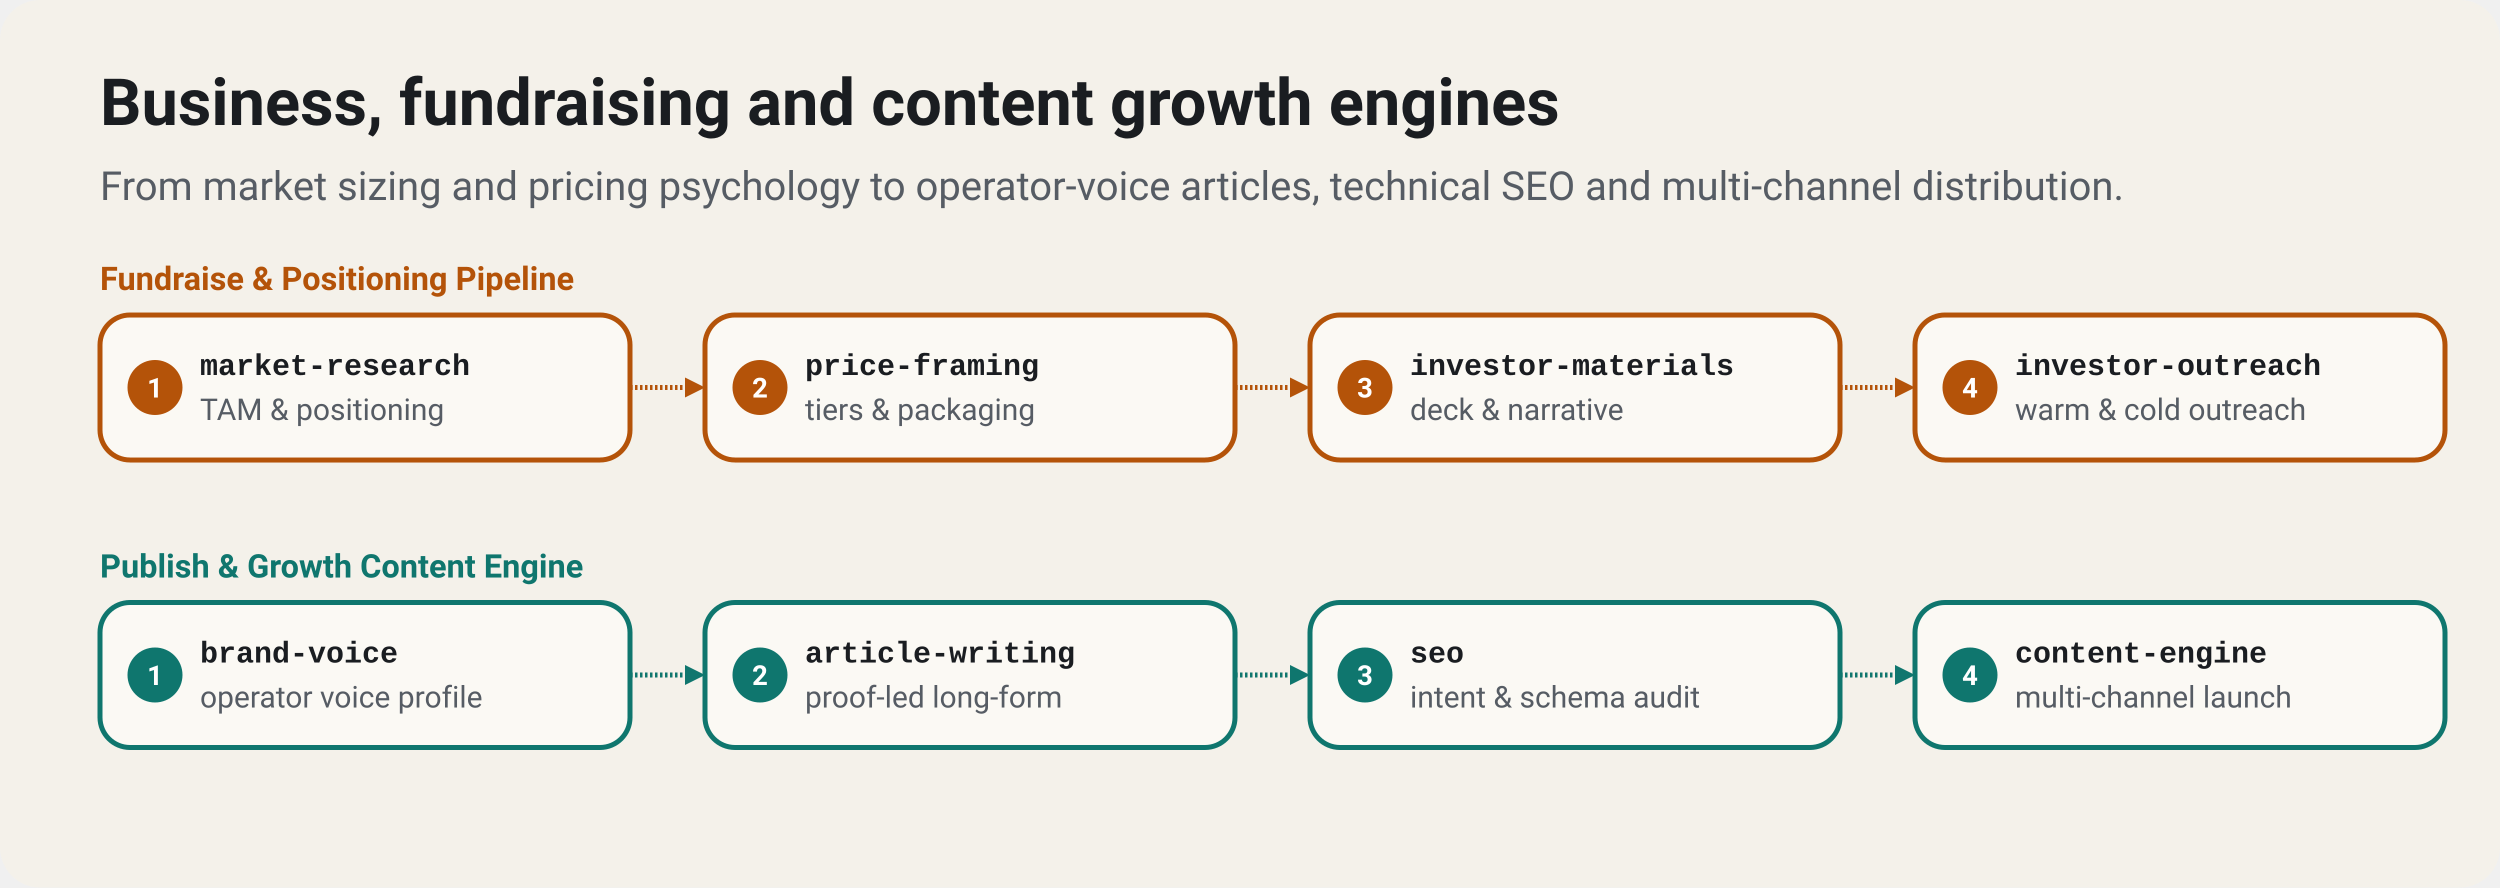
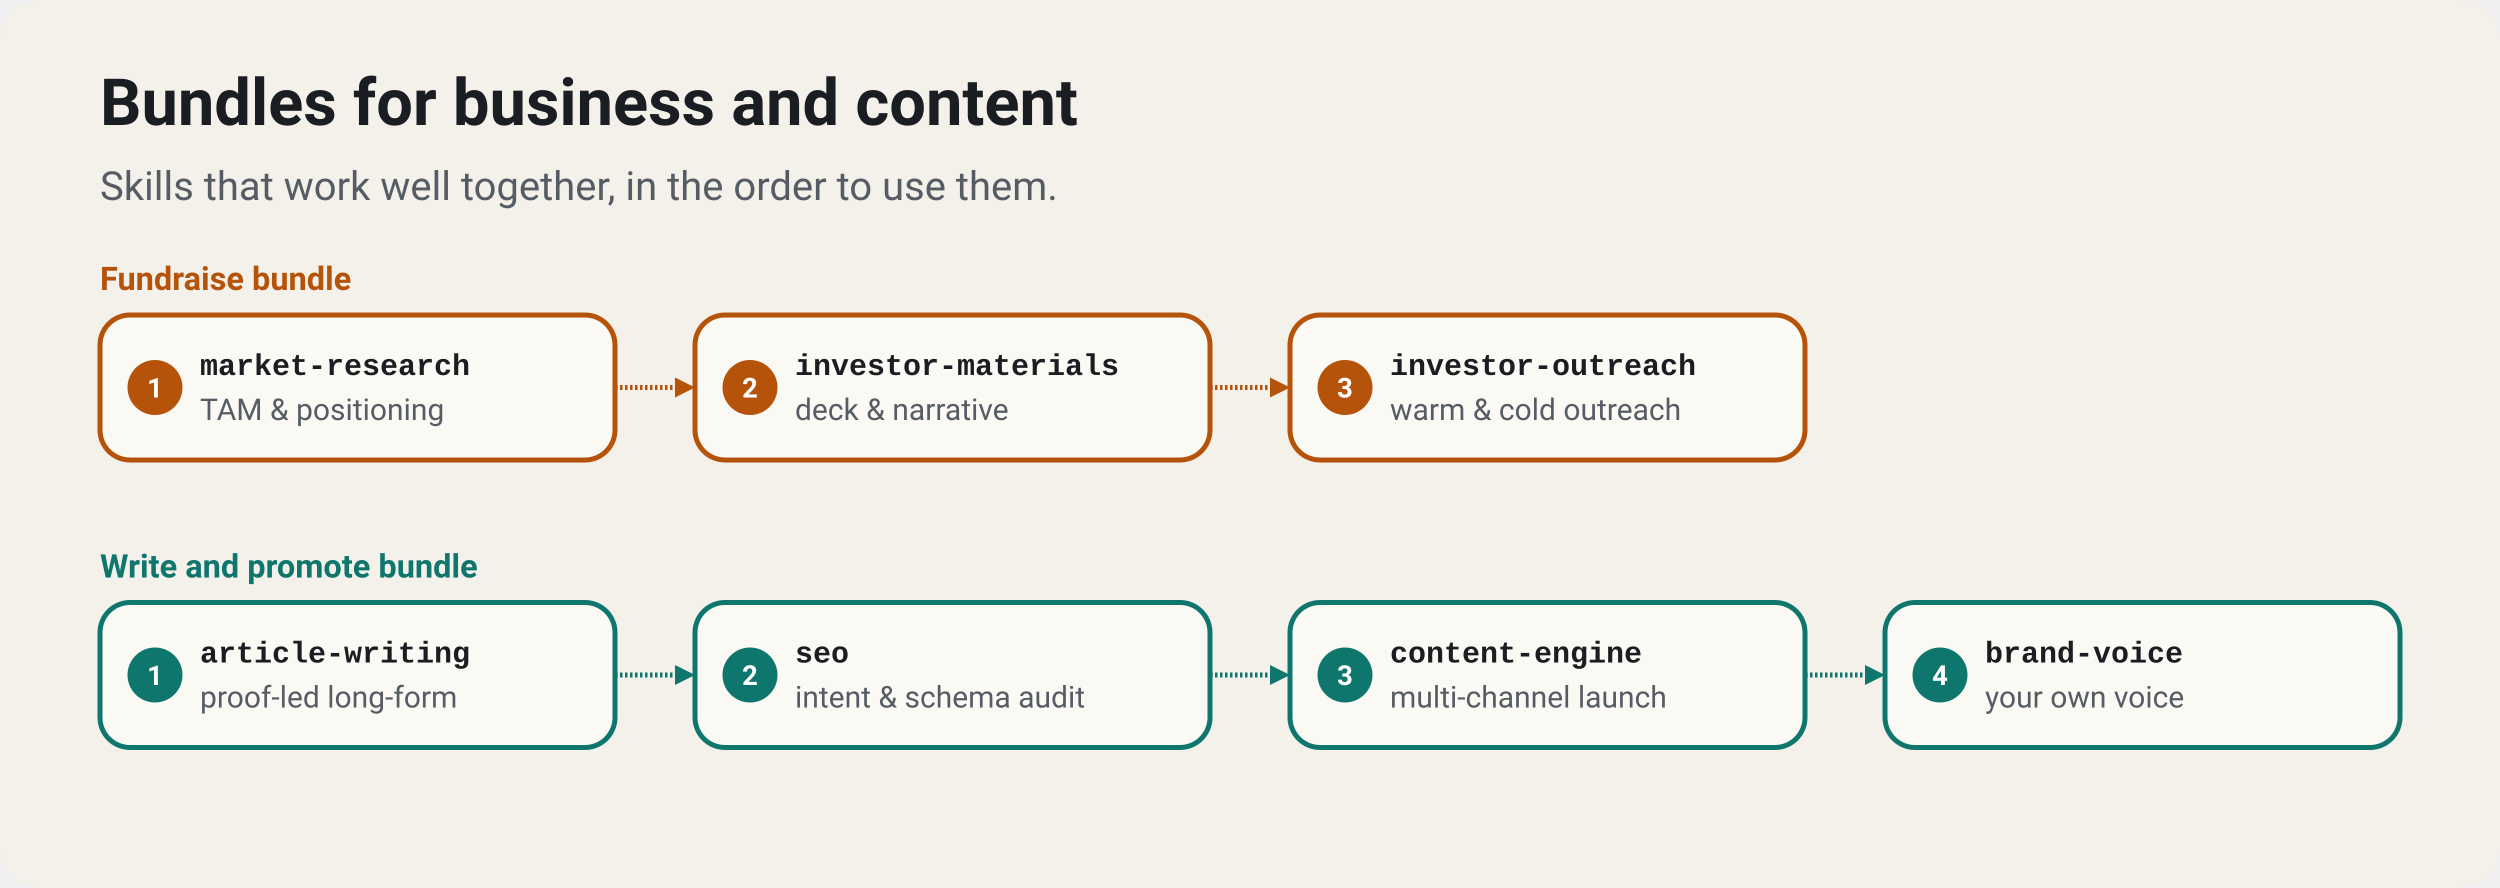
<svg xmlns="http://www.w3.org/2000/svg" width="1000" height="355" viewBox="0 0 1000 355" role="img" aria-labelledby="t d">
  <style>
text{font-family:ui-sans-serif, system-ui, -apple-system, 'Segoe UI', Roboto, 'Helvetica Neue', Arial, sans-serif}
.mono{font-family:ui-monospace, SFMono-Regular, 'SF Mono', Menlo, Consolas, 'Liberation Mono', monospace}
.draw{stroke-dasharray:1;stroke-dashoffset:0;animation:draw 1.1s cubic-bezier(.23,1,.32,1) both}
.rise{animation:rise .7s cubic-bezier(.23,1,.32,1) both}
.fade{animation:fade .8s ease-out both}
.grow{transform-box:fill-box;transform-origin:left center;animation:grow 1.1s cubic-bezier(.23,1,.32,1) both}
.pop{transform-box:fill-box;transform-origin:center;animation:pop .5s cubic-bezier(.23,1,.32,1) both}
.glow{animation:glow 2.6s ease-in-out infinite}
.blink{animation:blink 1s steps(1) infinite}
@keyframes draw{from{stroke-dashoffset:1}to{stroke-dashoffset:0}}
@keyframes rise{from{opacity:0;transform:translateY(10px)}to{opacity:1;transform:none}}
@keyframes fade{from{opacity:0}to{opacity:1}}
@keyframes grow{from{transform:scaleX(0)}to{transform:scaleX(1)}}
@keyframes pop{from{opacity:0;transform:scale(.6)}to{opacity:1;transform:scale(1)}}
@keyframes glow{0%,100%{opacity:.45}50%{opacity:1}}
@keyframes blink{0%{opacity:1}50%{opacity:0}}
@media (prefers-reduced-motion:reduce){*{animation:none!important}.pulse,.cover{display:none}}
</style>
  <rect width="1000" height="355" rx="16" fill="#f4f1ea" />
-   <text x="40" y="50" font-size="26" font-weight="700" fill="#1a1d21" text-anchor="start" class="rise">Business, fundraising and content growth engines</text>
-   <text x="40" y="80" font-size="16" font-weight="400" fill="#565c64" text-anchor="start" class="rise" style="animation-delay:0.10s">From market sizing and pricing psychology to operator-voice articles, technical SEO and multi-channel distribution.</text>
-   <text x="40" y="116" font-size="13" font-weight="700" fill="#b45309" text-anchor="start" class="fade" style="animation-delay:0.15s">Fundraise &amp; Positioning Pipeline</text>
+   <text x="40" y="50" font-size="26" font-weight="700" fill="#1a1d21" text-anchor="start" class="rise">Bundles for business and content</text>
+   <text x="40" y="80" font-size="16" font-weight="400" fill="#565c64" text-anchor="start" class="rise" style="animation-delay:0.10s">Skills that work well together, in the order to use them.</text>
+   <text x="40" y="116" font-size="13" font-weight="700" fill="#b45309" text-anchor="start" class="fade" style="animation-delay:0.15s">Fundraise bundle</text>
  <g class="rise" style="animation-delay:0.20s">
-     <rect x="40" y="126" width="212" height="58" rx="12" fill="#fbf9f4" stroke="#b45309" stroke-width="2" />
+     <rect x="40" y="126" width="206" height="58" rx="12" fill="#fbf9f4" stroke="#b45309" stroke-width="2" />
    <circle cx="62" cy="155" r="11" fill="#b45309" />
    <text x="62" y="159" font-size="11" font-weight="700" fill="#ffffff" text-anchor="middle">1</text>
    <text x="80" y="150" font-size="12" font-weight="700" fill="#1a1d21" text-anchor="start" class="mono">market-research</text>
    <text x="80" y="168" font-size="12" font-weight="400" fill="#565c64" text-anchor="start">TAM &amp; positioning</text>
  </g>
-   <path class="draw" pathLength="1" d="M252 155 H276" fill="none" stroke="#b45309" stroke-width="2" style="animation-delay:0.60s" />
-   <path class="fade" d="M282 155 l-8 -4 v8 z" fill="#b45309" style="animation-delay:1.10s" />
+   <path class="draw" pathLength="1" d="M246 155 H272" fill="none" stroke="#b45309" stroke-width="2" style="animation-delay:0.60s" />
+   <path class="fade" d="M278 155 l-8 -4 v8 z" fill="#b45309" style="animation-delay:1.10s" />
  <circle class="pulse" r="4" fill="#b45309" opacity="0">
-     <animateMotion path="M252 155 H276" dur="1.8s" begin="1.8s" repeatCount="indefinite" />
+     <animateMotion path="M246 155 H272" dur="1.8s" begin="1.8s" repeatCount="indefinite" />
    <animate attributeName="opacity" values="0;1;1;0" keyTimes="0;.1;.85;1" dur="1.8s" begin="1.8s" repeatCount="indefinite" />
  </circle>
  <g class="rise" style="animation-delay:0.32s">
-     <rect x="282" y="126" width="212" height="58" rx="12" fill="#fbf9f4" stroke="#b45309" stroke-width="2" />
-     <circle cx="304" cy="155" r="11" fill="#b45309" />
-     <text x="304" y="159" font-size="11" font-weight="700" fill="#ffffff" text-anchor="middle">2</text>
-     <text x="322" y="150" font-size="12" font-weight="700" fill="#1a1d21" text-anchor="start" class="mono">price-framing</text>
-     <text x="322" y="168" font-size="12" font-weight="400" fill="#565c64" text-anchor="start">tiers &amp; packaging</text>
+     <rect x="278" y="126" width="206" height="58" rx="12" fill="#fbf9f4" stroke="#b45309" stroke-width="2" />
+     <circle cx="300" cy="155" r="11" fill="#b45309" />
+     <text x="300" y="159" font-size="11" font-weight="700" fill="#ffffff" text-anchor="middle">2</text>
+     <text x="318" y="150" font-size="12" font-weight="700" fill="#1a1d21" text-anchor="start" class="mono">investor-materials</text>
+     <text x="318" y="168" font-size="12" font-weight="400" fill="#565c64" text-anchor="start">deck &amp; narrative</text>
  </g>
-   <path class="draw" pathLength="1" d="M494 155 H518" fill="none" stroke="#b45309" stroke-width="2" style="animation-delay:0.75s" />
-   <path class="fade" d="M524 155 l-8 -4 v8 z" fill="#b45309" style="animation-delay:1.25s" />
+   <path class="draw" pathLength="1" d="M484 155 H510" fill="none" stroke="#b45309" stroke-width="2" style="animation-delay:0.75s" />
+   <path class="fade" d="M516 155 l-8 -4 v8 z" fill="#b45309" style="animation-delay:1.25s" />
  <circle class="pulse" r="4" fill="#b45309" opacity="0">
-     <animateMotion path="M494 155 H518" dur="1.8s" begin="2.15s" repeatCount="indefinite" />
+     <animateMotion path="M484 155 H510" dur="1.8s" begin="2.15s" repeatCount="indefinite" />
    <animate attributeName="opacity" values="0;1;1;0" keyTimes="0;.1;.85;1" dur="1.8s" begin="2.15s" repeatCount="indefinite" />
  </circle>
  <g class="rise" style="animation-delay:0.44s">
-     <rect x="524" y="126" width="212" height="58" rx="12" fill="#fbf9f4" stroke="#b45309" stroke-width="2" />
-     <circle cx="546" cy="155" r="11" fill="#b45309" />
-     <text x="546" y="159" font-size="11" font-weight="700" fill="#ffffff" text-anchor="middle">3</text>
-     <text x="564" y="150" font-size="12" font-weight="700" fill="#1a1d21" text-anchor="start" class="mono">investor-materials</text>
-     <text x="564" y="168" font-size="12" font-weight="400" fill="#565c64" text-anchor="start">deck &amp; narrative</text>
+     <rect x="516" y="126" width="206" height="58" rx="12" fill="#fbf9f4" stroke="#b45309" stroke-width="2" />
+     <circle cx="538" cy="155" r="11" fill="#b45309" />
+     <text x="538" y="159" font-size="11" font-weight="700" fill="#ffffff" text-anchor="middle">3</text>
+     <text x="556" y="150" font-size="12" font-weight="700" fill="#1a1d21" text-anchor="start" class="mono">investor-outreach</text>
+     <text x="556" y="168" font-size="12" font-weight="400" fill="#565c64" text-anchor="start">warm &amp; cold outreach</text>
  </g>
-   <path class="draw" pathLength="1" d="M736 155 H760" fill="none" stroke="#b45309" stroke-width="2" style="animation-delay:0.90s" />
-   <path class="fade" d="M766 155 l-8 -4 v8 z" fill="#b45309" style="animation-delay:1.40s" />
-   <circle class="pulse" r="4" fill="#b45309" opacity="0">
-     <animateMotion path="M736 155 H760" dur="1.8s" begin="2.5s" repeatCount="indefinite" />
-     <animate attributeName="opacity" values="0;1;1;0" keyTimes="0;.1;.85;1" dur="1.8s" begin="2.5s" repeatCount="indefinite" />
-   </circle>
-   <g class="rise" style="animation-delay:0.56s">
-     <rect x="766" y="126" width="212" height="58" rx="12" fill="#fbf9f4" stroke="#b45309" stroke-width="2" />
-     <circle cx="788" cy="155" r="11" fill="#b45309" />
-     <text x="788" y="159" font-size="11" font-weight="700" fill="#ffffff" text-anchor="middle">4</text>
-     <text x="806" y="150" font-size="12" font-weight="700" fill="#1a1d21" text-anchor="start" class="mono">investor-outreach</text>
-     <text x="806" y="168" font-size="12" font-weight="400" fill="#565c64" text-anchor="start">warm &amp; cold outreach</text>
-   </g>
-   <text x="40" y="231" font-size="13" font-weight="700" fill="#0f766e" text-anchor="start" class="fade" style="animation-delay:0.35s">Publish &amp; Growth Content Engine</text>
+   <text x="40" y="231" font-size="13" font-weight="700" fill="#0f766e" text-anchor="start" class="fade" style="animation-delay:0.35s">Write and promote bundle</text>
  <g class="rise" style="animation-delay:0.40s">
-     <rect x="40" y="241" width="212" height="58" rx="12" fill="#fbf9f4" stroke="#0f766e" stroke-width="2" />
+     <rect x="40" y="241" width="206" height="58" rx="12" fill="#fbf9f4" stroke="#0f766e" stroke-width="2" />
    <circle cx="62" cy="270" r="11" fill="#0f766e" />
    <text x="62" y="274" font-size="11" font-weight="700" fill="#ffffff" text-anchor="middle">1</text>
-     <text x="80" y="265" font-size="12" font-weight="700" fill="#1a1d21" text-anchor="start" class="mono">brand-voice</text>
-     <text x="80" y="283" font-size="12" font-weight="400" fill="#565c64" text-anchor="start">operator voice profile</text>
+     <text x="80" y="265" font-size="12" font-weight="700" fill="#1a1d21" text-anchor="start" class="mono">article-writing</text>
+     <text x="80" y="283" font-size="12" font-weight="400" fill="#565c64" text-anchor="start">proof-led long-form</text>
  </g>
-   <path class="draw" pathLength="1" d="M252 270 H276" fill="none" stroke="#0f766e" stroke-width="2" style="animation-delay:0.80s" />
-   <path class="fade" d="M282 270 l-8 -4 v8 z" fill="#0f766e" style="animation-delay:1.30s" />
+   <path class="draw" pathLength="1" d="M246 270 H272" fill="none" stroke="#0f766e" stroke-width="2" style="animation-delay:0.80s" />
+   <path class="fade" d="M278 270 l-8 -4 v8 z" fill="#0f766e" style="animation-delay:1.30s" />
  <circle class="pulse" r="4" fill="#0f766e" opacity="0">
-     <animateMotion path="M252 270 H276" dur="1.8s" begin="2.2s" repeatCount="indefinite" />
+     <animateMotion path="M246 270 H272" dur="1.8s" begin="2.2s" repeatCount="indefinite" />
    <animate attributeName="opacity" values="0;1;1;0" keyTimes="0;.1;.85;1" dur="1.8s" begin="2.2s" repeatCount="indefinite" />
  </circle>
  <g class="rise" style="animation-delay:0.52s">
-     <rect x="282" y="241" width="212" height="58" rx="12" fill="#fbf9f4" stroke="#0f766e" stroke-width="2" />
-     <circle cx="304" cy="270" r="11" fill="#0f766e" />
-     <text x="304" y="274" font-size="11" font-weight="700" fill="#ffffff" text-anchor="middle">2</text>
-     <text x="322" y="265" font-size="12" font-weight="700" fill="#1a1d21" text-anchor="start" class="mono">article-writing</text>
-     <text x="322" y="283" font-size="12" font-weight="400" fill="#565c64" text-anchor="start">proof-led long-form</text>
+     <rect x="278" y="241" width="206" height="58" rx="12" fill="#fbf9f4" stroke="#0f766e" stroke-width="2" />
+     <circle cx="300" cy="270" r="11" fill="#0f766e" />
+     <text x="300" y="274" font-size="11" font-weight="700" fill="#ffffff" text-anchor="middle">2</text>
+     <text x="318" y="265" font-size="12" font-weight="700" fill="#1a1d21" text-anchor="start" class="mono">seo</text>
+     <text x="318" y="283" font-size="12" font-weight="400" fill="#565c64" text-anchor="start">intent &amp; schema audit</text>
  </g>
-   <path class="draw" pathLength="1" d="M494 270 H518" fill="none" stroke="#0f766e" stroke-width="2" style="animation-delay:0.95s" />
-   <path class="fade" d="M524 270 l-8 -4 v8 z" fill="#0f766e" style="animation-delay:1.45s" />
+   <path class="draw" pathLength="1" d="M484 270 H510" fill="none" stroke="#0f766e" stroke-width="2" style="animation-delay:0.95s" />
+   <path class="fade" d="M516 270 l-8 -4 v8 z" fill="#0f766e" style="animation-delay:1.45s" />
  <circle class="pulse" r="4" fill="#0f766e" opacity="0">
-     <animateMotion path="M494 270 H518" dur="1.8s" begin="2.55s" repeatCount="indefinite" />
+     <animateMotion path="M484 270 H510" dur="1.8s" begin="2.55s" repeatCount="indefinite" />
    <animate attributeName="opacity" values="0;1;1;0" keyTimes="0;.1;.85;1" dur="1.8s" begin="2.55s" repeatCount="indefinite" />
  </circle>
  <g class="rise" style="animation-delay:0.64s">
-     <rect x="524" y="241" width="212" height="58" rx="12" fill="#fbf9f4" stroke="#0f766e" stroke-width="2" />
-     <circle cx="546" cy="270" r="11" fill="#0f766e" />
-     <text x="546" y="274" font-size="11" font-weight="700" fill="#ffffff" text-anchor="middle">3</text>
-     <text x="564" y="265" font-size="12" font-weight="700" fill="#1a1d21" text-anchor="start" class="mono">seo</text>
-     <text x="564" y="283" font-size="12" font-weight="400" fill="#565c64" text-anchor="start">intent &amp; schema audit</text>
+     <rect x="516" y="241" width="206" height="58" rx="12" fill="#fbf9f4" stroke="#0f766e" stroke-width="2" />
+     <circle cx="538" cy="270" r="11" fill="#0f766e" />
+     <text x="538" y="274" font-size="11" font-weight="700" fill="#ffffff" text-anchor="middle">3</text>
+     <text x="556" y="265" font-size="12" font-weight="700" fill="#1a1d21" text-anchor="start" class="mono">content-engine</text>
+     <text x="556" y="283" font-size="12" font-weight="400" fill="#565c64" text-anchor="start">multi-channel launch</text>
  </g>
-   <path class="draw" pathLength="1" d="M736 270 H760" fill="none" stroke="#0f766e" stroke-width="2" style="animation-delay:1.10s" />
-   <path class="fade" d="M766 270 l-8 -4 v8 z" fill="#0f766e" style="animation-delay:1.60s" />
+   <path class="draw" pathLength="1" d="M722 270 H748" fill="none" stroke="#0f766e" stroke-width="2" style="animation-delay:1.10s" />
+   <path class="fade" d="M754 270 l-8 -4 v8 z" fill="#0f766e" style="animation-delay:1.60s" />
  <circle class="pulse" r="4" fill="#0f766e" opacity="0">
-     <animateMotion path="M736 270 H760" dur="1.8s" begin="2.9s" repeatCount="indefinite" />
+     <animateMotion path="M722 270 H748" dur="1.8s" begin="2.9s" repeatCount="indefinite" />
    <animate attributeName="opacity" values="0;1;1;0" keyTimes="0;.1;.85;1" dur="1.8s" begin="2.9s" repeatCount="indefinite" />
  </circle>
  <g class="rise" style="animation-delay:0.76s">
-     <rect x="766" y="241" width="212" height="58" rx="12" fill="#fbf9f4" stroke="#0f766e" stroke-width="2" />
-     <circle cx="788" cy="270" r="11" fill="#0f766e" />
-     <text x="788" y="274" font-size="11" font-weight="700" fill="#ffffff" text-anchor="middle">4</text>
-     <text x="806" y="265" font-size="12" font-weight="700" fill="#1a1d21" text-anchor="start" class="mono">content-engine</text>
-     <text x="806" y="283" font-size="12" font-weight="400" fill="#565c64" text-anchor="start">multi-channel launch</text>
+     <rect x="754" y="241" width="206" height="58" rx="12" fill="#fbf9f4" stroke="#0f766e" stroke-width="2" />
+     <circle cx="776" cy="270" r="11" fill="#0f766e" />
+     <text x="776" y="274" font-size="11" font-weight="700" fill="#ffffff" text-anchor="middle">4</text>
+     <text x="794" y="265" font-size="12" font-weight="700" fill="#1a1d21" text-anchor="start" class="mono">brand-voice</text>
+     <text x="794" y="283" font-size="12" font-weight="400" fill="#565c64" text-anchor="start">your own voice</text>
  </g>
</svg>
